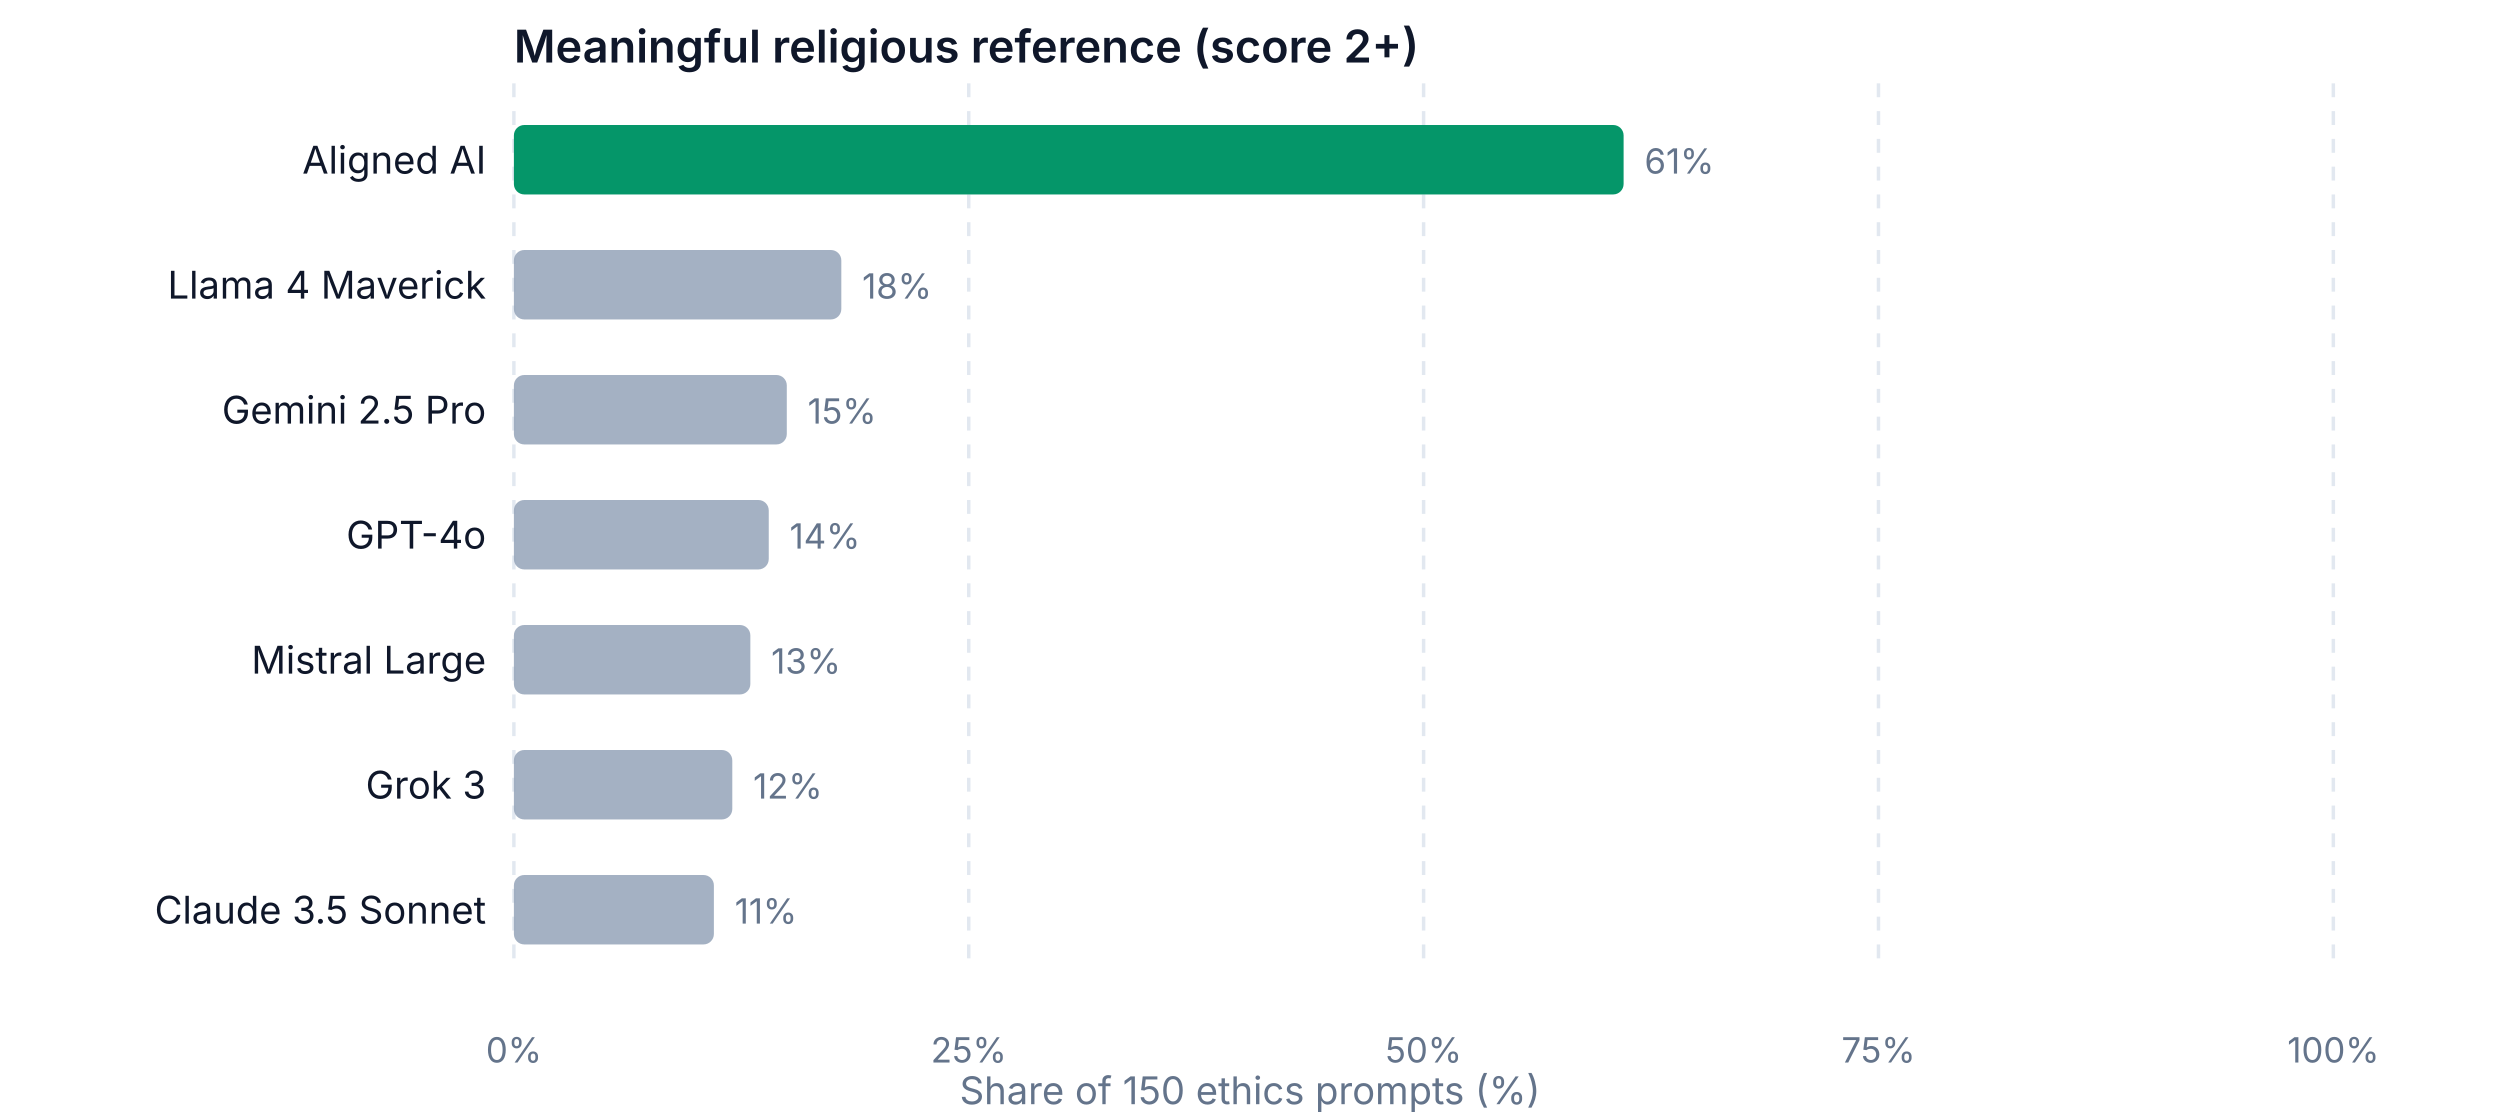
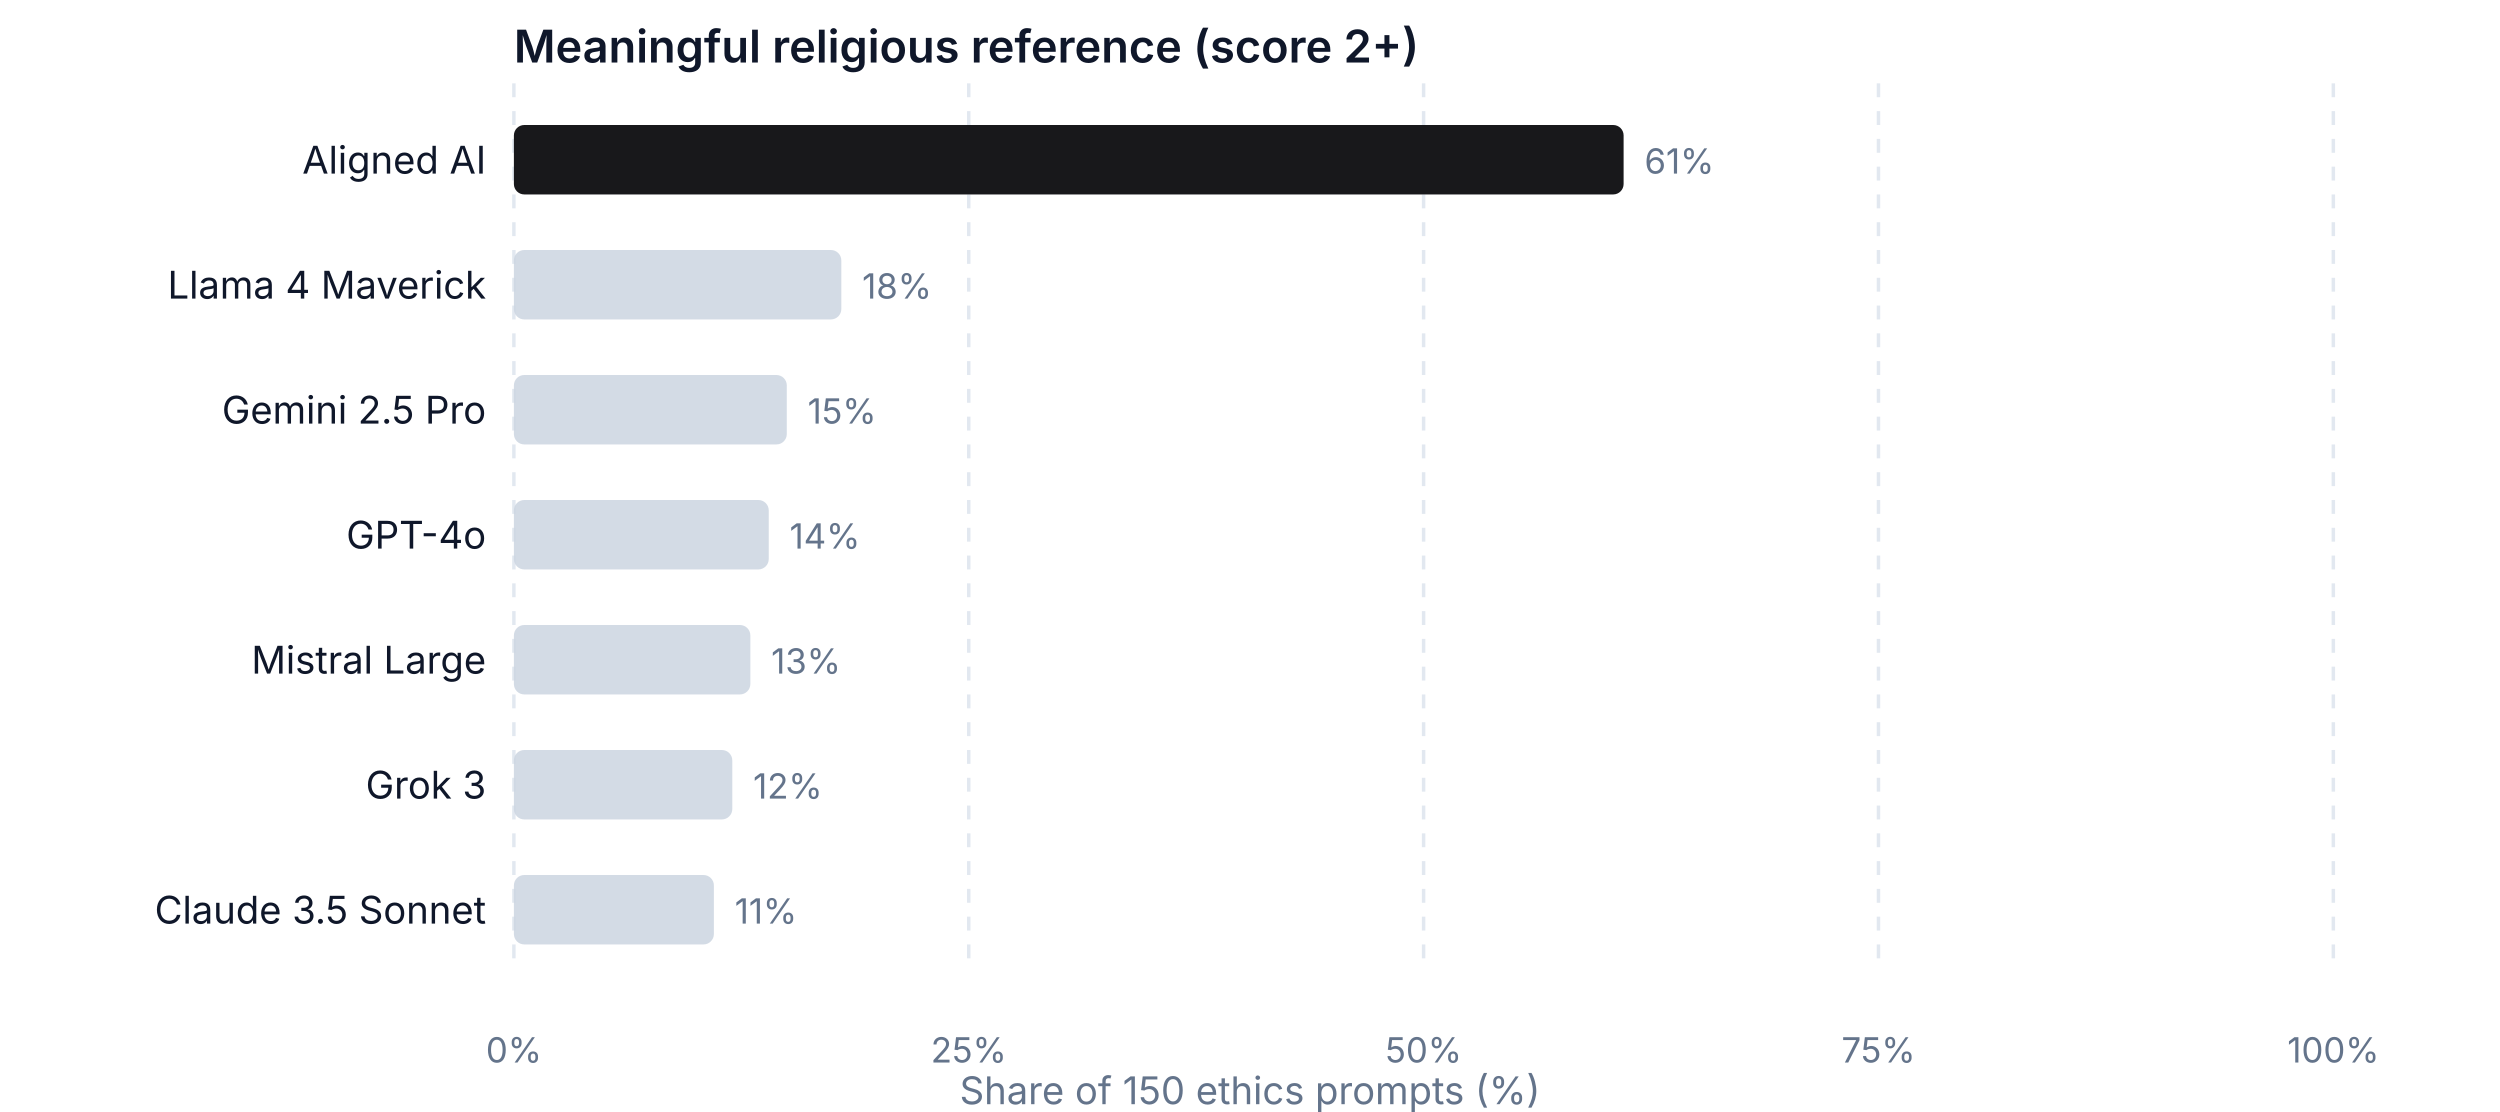
<svg xmlns="http://www.w3.org/2000/svg" viewBox="0 0 720 320" width="720" height="320" role="img" aria-label="Meaningful religious reference (score 2+)">
  <style>text{font-family:Inter,system-ui,sans-serif}</style>
  <text x="148" y="18" font-size="13" font-weight="600" fill="#0f172a">Meaningful religious reference (score 2+)</text>
  <line x1="148.0" y1="24" x2="148.0" y2="280" stroke="#e2e8f0" stroke-dasharray="4 4" />
  <text x="148.0" y="306" text-anchor="middle" font-size="10" fill="#64748b">0%</text>
  <line x1="279.0" y1="24" x2="279.0" y2="280" stroke="#e2e8f0" stroke-dasharray="4 4" />
  <text x="279.0" y="306" text-anchor="middle" font-size="10" fill="#64748b">25%</text>
  <line x1="410.0" y1="24" x2="410.0" y2="280" stroke="#e2e8f0" stroke-dasharray="4 4" />
  <text x="410.0" y="306" text-anchor="middle" font-size="10" fill="#64748b">50%</text>
  <line x1="541.0" y1="24" x2="541.0" y2="280" stroke="#e2e8f0" stroke-dasharray="4 4" />
  <text x="541.0" y="306" text-anchor="middle" font-size="10" fill="#64748b">75%</text>
  <line x1="672.0" y1="24" x2="672.0" y2="280" stroke="#e2e8f0" stroke-dasharray="4 4" />
  <text x="672.0" y="306" text-anchor="middle" font-size="10" fill="#64748b">100%</text>
-   <rect x="148" y="36" width="319.6" height="20" rx="3" fill="#059669" fill-opacity="1" />
+   <rect x="148" y="36" width="319.6" height="20" rx="3" fill="#18181b" fill-opacity="1" />
  <text x="140" y="50" text-anchor="end" font-size="11" fill="#0f172a">Aligned AI</text>
  <text x="473.6" y="50" font-size="10" fill="#64748b">61%</text>
-   <rect x="148" y="72" width="94.3" height="20" rx="3" fill="#94a3b8" fill-opacity="0.85" />
+   <rect x="148" y="72" width="94.3" height="20" rx="3" fill="#cbd5e1" fill-opacity="0.85" />
  <text x="140" y="86" text-anchor="end" font-size="11" fill="#0f172a">Llama 4 Maverick</text>
  <text x="248.3" y="86" font-size="10" fill="#64748b">18%</text>
-   <rect x="148" y="108" width="78.6" height="20" rx="3" fill="#94a3b8" fill-opacity="0.85" />
+   <rect x="148" y="108" width="78.6" height="20" rx="3" fill="#cbd5e1" fill-opacity="0.85" />
  <text x="140" y="122" text-anchor="end" font-size="11" fill="#0f172a">Gemini 2.5 Pro</text>
  <text x="232.6" y="122" font-size="10" fill="#64748b">15%</text>
-   <rect x="148" y="144" width="73.4" height="20" rx="3" fill="#94a3b8" fill-opacity="0.85" />
+   <rect x="148" y="144" width="73.4" height="20" rx="3" fill="#cbd5e1" fill-opacity="0.85" />
  <text x="140" y="158" text-anchor="end" font-size="11" fill="#0f172a">GPT-4o</text>
  <text x="227.4" y="158" font-size="10" fill="#64748b">14%</text>
-   <rect x="148" y="180" width="68.1" height="20" rx="3" fill="#94a3b8" fill-opacity="0.85" />
+   <rect x="148" y="180" width="68.1" height="20" rx="3" fill="#cbd5e1" fill-opacity="0.85" />
  <text x="140" y="194" text-anchor="end" font-size="11" fill="#0f172a">Mistral Large</text>
  <text x="222.1" y="194" font-size="10" fill="#64748b">13%</text>
-   <rect x="148" y="216" width="62.9" height="20" rx="3" fill="#94a3b8" fill-opacity="0.85" />
+   <rect x="148" y="216" width="62.9" height="20" rx="3" fill="#cbd5e1" fill-opacity="0.85" />
  <text x="140" y="230" text-anchor="end" font-size="11" fill="#0f172a">Grok 3</text>
  <text x="216.9" y="230" font-size="10" fill="#64748b">12%</text>
-   <rect x="148" y="252" width="57.6" height="20" rx="3" fill="#94a3b8" fill-opacity="0.85" />
+   <rect x="148" y="252" width="57.6" height="20" rx="3" fill="#cbd5e1" fill-opacity="0.85" />
  <text x="140" y="266" text-anchor="end" font-size="11" fill="#0f172a">Claude 3.5 Sonnet</text>
  <text x="211.6" y="266" font-size="10" fill="#64748b">11%</text>
  <text x="360.0" y="318" text-anchor="middle" font-size="11" fill="#64748b">Share of 150 ethics prompts (%)</text>
</svg>
